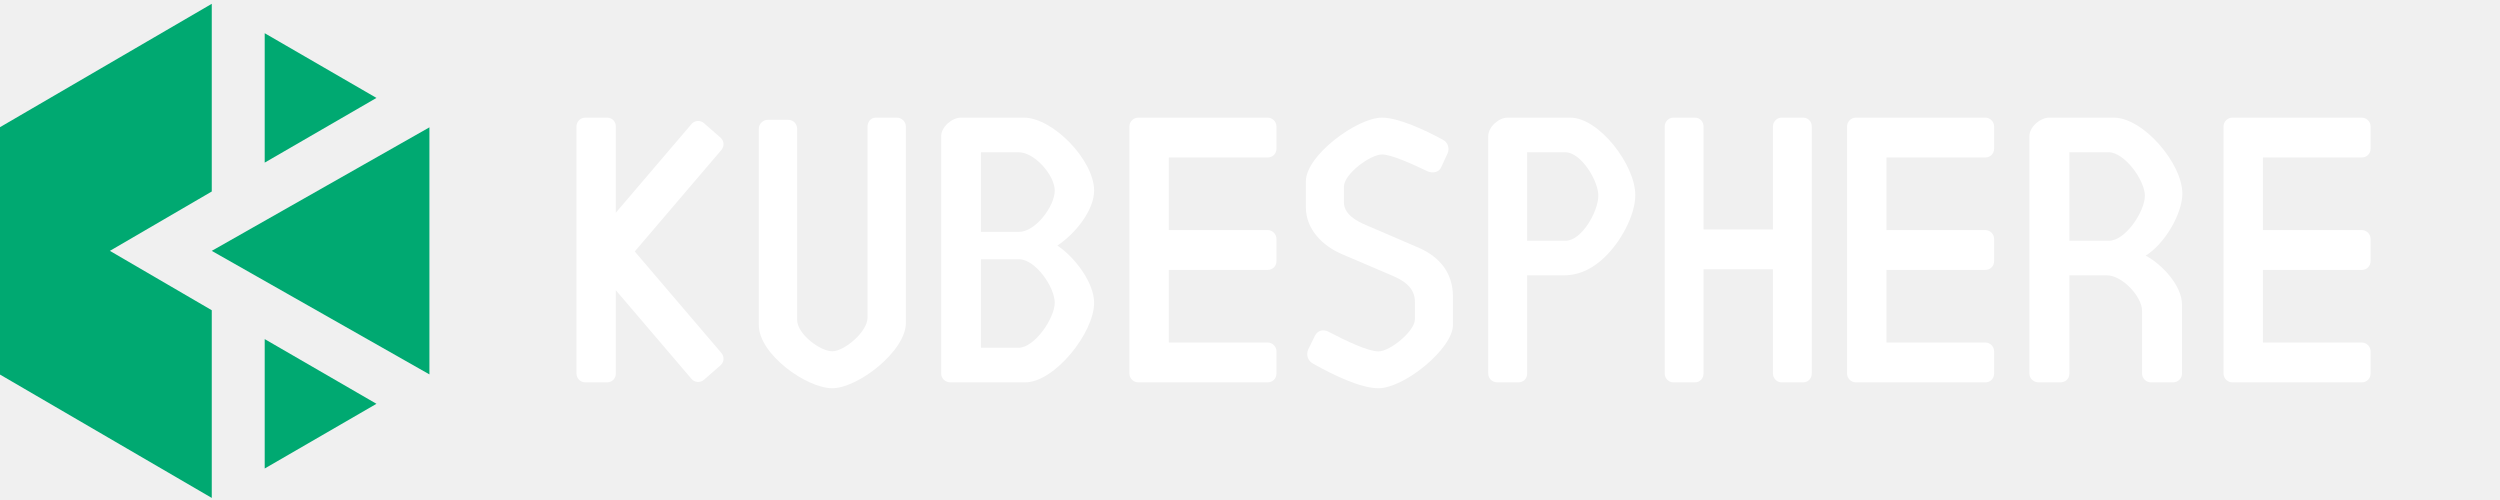
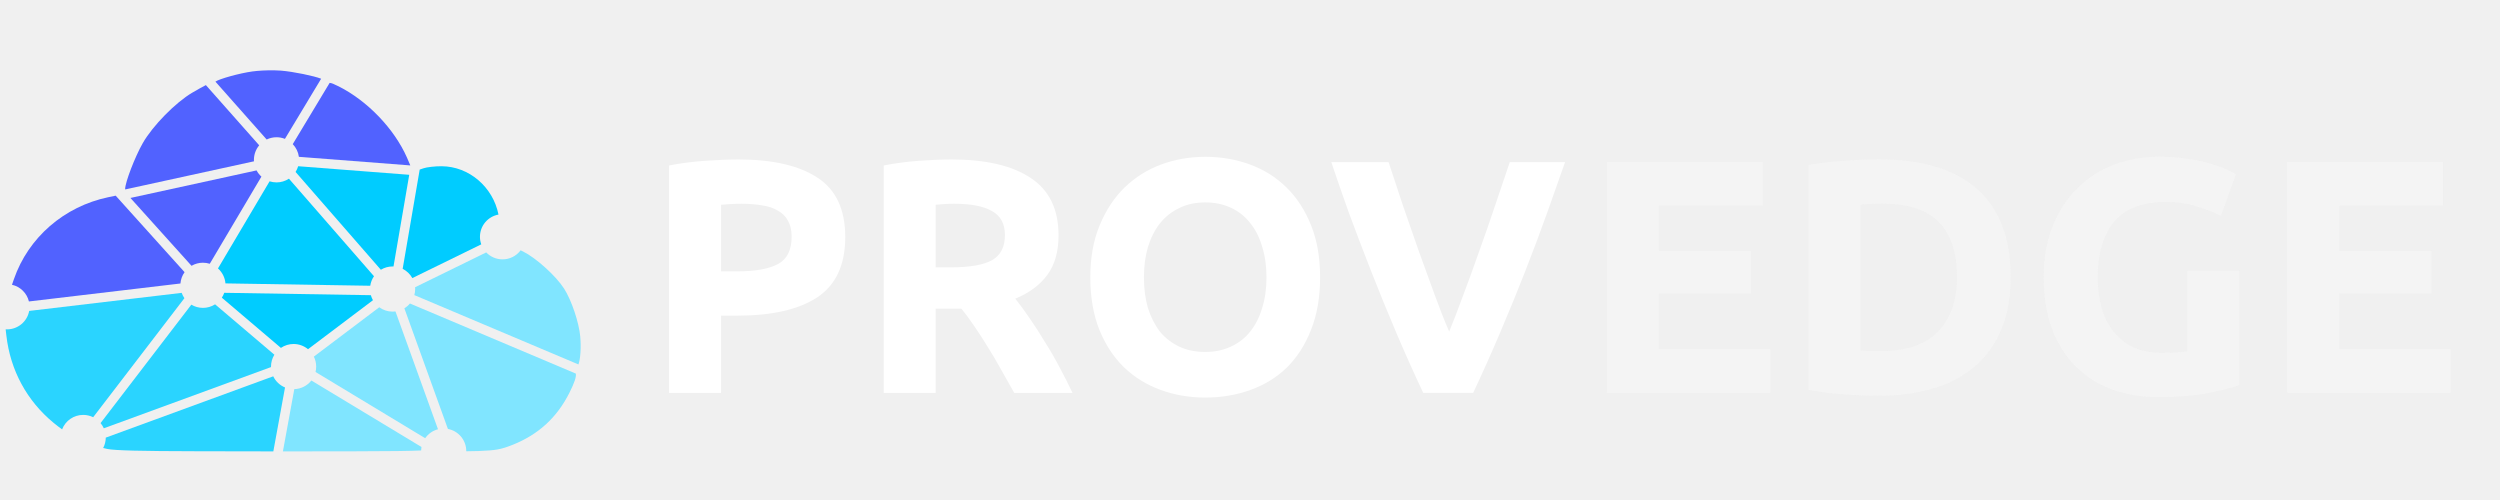
- <svg xmlns="http://www.w3.org/2000/svg" width="200px" height="40px" viewBox="0 0 200 40" version="1.1">
+ <svg xmlns="http://www.w3.org/2000/svg" width="200px" height="40px" viewBox="0 0 200 40" version="1.1" id="svg2849">
+   <defs id="defs2853">
+     <rect id="rect957" height="166.419" width="364.802" y="-93.06" x="425.227" />
+     <rect id="rect951" height="221.215" width="366.832" y="-118.936" x="441.463" />
+     <rect id="rect859" height="76.764" width="173.283" y="61.148" x="215.24" />
+     <rect x="234.15" y="-18.093" width="184.659" height="84.879" id="rect3518" />
+     <rect x="178.273" y="79.026" width="156.987" height="98.716" id="rect3512" />
+   </defs>
  <g id="页面1" stroke="none" stroke-width="1" fill="none" fill-rule="evenodd">
    <g id="logo" fill-rule="nonzero">
-       <g id="编组" transform="translate(46.11746, 9.245647)" fill="#FFFFFF">
-         <path d="M98.134,0.166 L96.409,0.166 C96.032,0.166 95.718,0.488 95.718,0.874 L95.718,9.112 L90.165,9.112 L90.165,0.874 C90.165,0.488 89.883,0.166 89.475,0.166 L87.75,0.166 C87.373,0.166 87.059,0.488 87.059,0.874 L87.059,20.634 C87.059,21.021 87.373,21.343 87.75,21.343 L89.475,21.343 C89.883,21.343 90.165,21.021 90.165,20.634 L90.165,12.298 L95.718,12.298 L95.718,20.634 C95.718,21.021 96.032,21.343 96.409,21.343 L98.134,21.343 C98.542,21.343 98.824,21.021 98.824,20.634 L98.824,0.874 C98.824,0.488 98.542,0.166 98.134,0.166" id="Fill-5" />
-         <path d="M56,18.864 C56,18.478 55.681,18.156 55.3,18.156 L47.389,18.157 L47.389,12.347 L55.3,12.347 C55.681,12.347 56,12.058 56,11.639 L56,9.869 C56,9.483 55.681,9.161 55.299,9.161 L47.389,9.161 L47.389,3.352 L55.299,3.352 C55.681,3.352 56,3.062 56,2.644 L56,0.874 C56,0.488 55.681,0.166 55.299,0.166 L46.69,0.166 C46.689,0.166 46.689,0.166 46.688,0.166 L44.937,0.166 C44.554,0.166 44.235,0.488 44.235,0.874 L44.235,20.634 C44.235,21.021 44.554,21.343 44.937,21.343 L45.696,21.343 L45.697,21.343 L55.3,21.343 C55.681,21.343 56,21.053 56,20.634 L56,18.864 Z" id="Fill-7" />
-         <path d="M113.412,18.864 C113.412,18.478 113.093,18.156 112.711,18.156 L104.801,18.157 L104.801,12.347 L112.711,12.347 C113.093,12.347 113.412,12.058 113.412,11.639 L113.412,9.869 C113.412,9.483 113.093,9.161 112.711,9.161 L104.801,9.161 L104.801,3.352 L112.711,3.352 C113.093,3.352 113.412,3.062 113.412,2.644 L113.412,0.874 C113.412,0.488 113.093,0.166 112.711,0.166 L104.101,0.166 C104.101,0.166 104.1,0.166 104.1,0.166 L102.348,0.166 C101.966,0.166 101.647,0.488 101.647,0.874 L101.647,20.634 C101.647,21.021 101.966,21.343 102.348,21.343 L103.107,21.343 L103.109,21.343 L112.711,21.343 C113.093,21.343 113.412,21.053 113.412,20.634 L113.412,18.864 Z" id="Fill-9" />
-         <path d="M143.53,18.864 C143.53,18.478 143.211,18.156 142.829,18.156 L134.918,18.157 L134.918,12.347 L142.829,12.347 C143.211,12.347 143.529,12.058 143.529,11.639 L143.529,9.869 C143.529,9.483 143.21,9.161 142.828,9.161 L134.918,9.161 L134.918,3.352 L142.828,3.352 C143.21,3.352 143.529,3.062 143.529,2.644 L143.529,0.874 C143.529,0.488 143.21,0.166 142.828,0.166 L134.219,0.166 C134.219,0.166 134.218,0.166 134.218,0.166 L132.466,0.166 C132.084,0.166 131.765,0.488 131.765,0.874 L131.765,20.634 C131.765,21.021 132.084,21.343 132.466,21.343 L133.225,21.343 L133.226,21.343 L142.829,21.343 C143.211,21.343 143.53,21.053 143.53,20.634 L143.53,18.864 Z" id="Fill-11" />
-         <path d="M61.396,5.706 L61.396,6.923 C61.396,7.852 62.275,8.396 63.279,8.812 L67.451,10.605 C69.02,11.31 70.118,12.558 70.118,14.48 L70.118,16.753 C70.118,18.643 66.227,21.813 64.156,21.813 C62.745,21.813 60.612,20.788 58.95,19.86 C58.573,19.668 58.322,19.219 58.542,18.707 L59.075,17.618 C59.295,17.17 59.765,17.073 60.173,17.298 C61.522,18.002 63.31,18.867 64.156,18.867 C65.098,18.867 67.075,17.234 67.075,16.305 L67.075,14.896 C67.075,13.807 66.259,13.199 65.13,12.751 L61.239,11.086 C59.734,10.445 58.353,9.132 58.353,7.339 L58.353,5.258 C58.353,3.176 62.463,0.166 64.439,0.166 C65.757,0.166 67.89,1.159 69.302,1.928 C69.741,2.152 69.867,2.664 69.678,3.048 L69.176,4.137 C69.02,4.521 68.518,4.649 68.079,4.457 C67.012,3.945 65.224,3.112 64.439,3.112 C63.53,3.112 61.396,4.649 61.396,5.706" id="Fill-13" />
-         <path d="M122.566,2.934 L119.433,2.934 L119.433,10.015 L122.598,10.015 C123.922,10.015 125.473,7.665 125.473,6.41 C125.473,5.187 123.857,2.934 122.566,2.934 M122.437,12.782 L119.433,12.782 L119.433,20.635 C119.433,21.053 119.142,21.343 118.69,21.343 L116.978,21.343 C116.591,21.343 116.235,21.053 116.235,20.635 L116.235,1.647 C116.235,0.907 117.108,0.166 117.818,0.166 L122.986,0.166 C125.343,0.166 128.471,3.83 128.471,6.243 C128.471,7.853 127.055,10.271 125.537,11.205 C126.765,11.849 128.444,13.555 128.444,15.132 L128.444,20.635 C128.444,21.021 128.121,21.343 127.733,21.343 L125.957,21.343 C125.57,21.343 125.247,21.021 125.247,20.635 L125.247,15.614 C125.247,14.488 123.664,12.782 122.437,12.782" id="Fill-15" />
-         <path d="M79.1,2.934 L76.053,2.934 L76.053,10.015 L79.131,10.015 C80.42,10.015 81.748,7.665 81.748,6.41 C81.748,5.187 80.357,2.934 79.1,2.934 M78.975,12.782 L76.053,12.782 L76.053,20.635 C76.053,21.053 75.769,21.343 75.329,21.343 L73.664,21.343 C73.287,21.343 72.941,21.053 72.941,20.635 L72.941,1.647 C72.941,0.907 73.79,0.166 74.481,0.166 L79.509,0.166 C81.802,0.166 84.706,3.944 84.706,6.357 C84.706,7.967 83.542,10.131 82.197,11.383 C81.537,11.999 80.487,12.782 78.975,12.782" id="Fill-17" />
-         <path d="M20.463,21.813 C18.417,21.813 14.588,19.101 14.588,16.761 L14.588,1.053 C14.588,0.663 14.928,0.34 15.302,0.34 L16.942,0.34 C17.343,0.34 17.653,0.663 17.653,1.053 L17.653,16.34 C17.653,17.478 19.502,18.857 20.463,18.857 C21.424,18.857 23.286,17.303 23.286,16.165 L23.286,0.879 C23.286,0.488 23.565,0.166 23.939,0.166 L25.639,0.166 C26.014,0.166 26.353,0.488 26.353,0.879 L26.353,16.586 C26.353,18.857 22.507,21.813 20.463,21.813" id="Fill-19" />
-         <path d="M35.368,18.575 L32.359,18.575 L32.359,11.494 L35.4,11.494 C36.718,11.494 38.262,13.72 38.262,14.975 C38.262,16.198 36.654,18.575 35.368,18.575 L35.368,18.575 Z M32.359,2.934 L35.368,2.934 C36.654,2.934 38.262,4.777 38.262,6 C38.262,7.255 36.718,9.305 35.4,9.305 L32.359,9.305 L32.359,2.934 Z M38.471,10.4 C39.936,9.434 41.412,7.558 41.412,6 C41.412,3.587 38.133,0.166 35.786,0.166 L30.751,0.166 C30.045,0.166 29.177,0.906 29.177,1.646 L29.177,9.405 L29.177,19.862 L29.177,20.635 C29.177,21.054 29.53,21.343 29.916,21.343 L30.751,21.343 L31.62,21.343 L35.895,21.343 C38.242,21.343 41.412,17.389 41.412,14.975 C41.412,13.418 39.936,11.377 38.471,10.4 L38.471,10.4 Z" id="Fill-21" />
-         <path d="M4.663,10.872 L11.589,2.757 C11.838,2.465 11.83,2.032 11.517,1.758 L10.193,0.602 C9.904,0.349 9.455,0.382 9.205,0.675 L3.149,7.77 L3.149,0.874 C3.149,0.488 2.863,0.166 2.45,0.166 L0.7,0.166 C0.318,0.166 0,0.488 0,0.874 L0,20.635 C0,21.021 0.318,21.343 0.7,21.343 L2.45,21.343 C2.863,21.343 3.149,21.021 3.149,20.635 L3.149,13.973 L9.205,21.069 C9.455,21.361 9.904,21.394 10.193,21.142 L11.517,19.985 C11.83,19.711 11.838,19.279 11.589,18.987 L4.663,10.872 Z" id="Fill-23" />
+       <g id="g932" transform="matrix(1.363538,0,0,1.363538,-6.244023,-7.690933)">
+         <g transform="matrix(0.3846057,0,0,0.3846057,11.97663,34.21165)" id="g2517">
+           <path id="path2494" d="m 28.266,-16.243 a 3.445,3.445 0 0 1 -2.606,1.319 l -1.736,9.498 11.033,-0.015 c 5.142,-0.007 8.442,-0.049 10.05,-0.128 a 3.445,3.445 0 0 1 0.057,-0.53 z" style="fill:#80e5ff;fill-opacity:1;stroke-width:0.265" />
+           <path id="path2492" d="m 22.446,-16.88 -25.546,9.352 a 3.445,3.445 0 0 1 -0.396,1.582 c 0.187,0.047 0.394,0.095 0.633,0.146 1.08,0.232 5.074,0.335 13.628,0.35 l 11.698,0.022 1.783,-9.754 a 3.445,3.445 0 0 1 -1.799,-1.699 z" style="fill:#2ad4ff;fill-opacity:1;stroke-width:0.265" />
+           <path id="path2490" d="m 38.621,-27.414 -9.976,7.526 a 3.445,3.445 0 0 1 0.354,1.52 3.445,3.445 0 0 1 -0.1,0.825 l 16.727,10.101 a 3.445,3.445 0 0 1 1.956,-1.363 L 41.095,-26.778 a 3.445,3.445 0 0 1 -0.441,0.029 3.445,3.445 0 0 1 -2.033,-0.665 z" style="fill:#80e5ff;fill-opacity:1;stroke-width:0.265" />
+           <path id="path2488" d="m 13.579,-27.862 a 3.445,3.445 0 0 1 -1.853,0.541 3.445,3.445 0 0 1 -1.772,-0.491 L -3.892,-9.747 a 3.445,3.445 0 0 1 0.494,0.796 l 25.507,-9.338 a 3.445,3.445 0 0 1 -0.001,-0.079 3.445,3.445 0 0 1 0.514,-1.809 z" style="fill:#2ad4ff;fill-opacity:1;stroke-width:0.265" />
+           <path id="path2486" d="m 43.302,-27.99 a 3.445,3.445 0 0 1 -0.85,0.735 l 6.641,18.4 a 3.445,3.445 0 0 1 2.803,3.384 3.445,3.445 0 0 1 -5.29e-4,0.024 c 0.477,0.006 1.094,-0.006 1.869,-0.036 2.665,-0.104 3.399,-0.237 5.143,-0.924 3.966,-1.564 6.812,-4.163 8.721,-7.962 0.761,-1.515 1.076,-2.442 0.98,-2.929 z" style="fill:#80e5ff;fill-opacity:1;stroke-width:0.265" />
+           <path id="path2484" d="m 8.48,-29.613 -23.261,2.756 a 3.445,3.445 0 0 1 -3.387,2.814 3.445,3.445 0 0 1 -0.205,-0.006 l 0.113,0.976 c 0.609,5.274 3.128,9.928 7.185,13.274 0.477,0.394 0.942,0.75 1.315,1.013 a 3.445,3.445 0 0 1 3.216,-2.209 3.445,3.445 0 0 1 1.524,0.356 l 13.919,-18.161 a 3.445,3.445 0 0 1 -0.418,-0.813 z" style="fill:#2ad4ff;fill-opacity:1;stroke-width:0.265" />
+           <path id="path2482" d="m 14.975,-29.62 a 3.445,3.445 0 0 1 -0.368,0.744 l 9.012,7.659 a 3.445,3.445 0 0 1 1.935,-0.595 3.445,3.445 0 0 1 2.201,0.795 l 9.905,-7.474 a 3.445,3.445 0 0 1 -0.32,-0.765 z" style="fill:#00ccff;fill-opacity:1;stroke-width:0.265" />
+           <path id="path2480" d="m 60.187,-36.103 a 3.445,3.445 0 0 1 -2.759,1.382 3.445,3.445 0 0 1 -2.488,-1.061 l -10.852,5.311 a 3.445,3.445 0 0 1 0.011,0.276 3.445,3.445 0 0 1 -0.127,0.926 l 25.037,10.578 c 0.293,-0.812 0.426,-2.535 0.273,-4.25 -0.193,-2.17 -1.337,-5.563 -2.472,-7.332 -1.234,-1.923 -4.276,-4.675 -6.238,-5.643 -0.147,-0.072 -0.263,-0.128 -0.386,-0.188 z" style="fill:#80e5ff;fill-opacity:1;stroke-width:0.265" />
+           <path id="path2478" d="m -1.587,-44.439 c -0.287,0.058 -0.64,0.133 -1.142,0.238 -6.728,1.415 -12.183,6.152 -14.376,12.483 l -0.302,0.87 a 3.445,3.445 0 0 1 2.586,2.547 l 23.113,-2.739 a 3.445,3.445 0 0 1 0.63,-1.729 z" style="fill:#5162ff;fill-opacity:1;stroke-width:0.265" />
+           <path id="path2476" d="m 24.843,-47.029 a 3.445,3.445 0 0 1 -1.895,0.568 3.445,3.445 0 0 1 -1.056,-0.166 l -7.873,13.289 a 3.445,3.445 0 0 1 1.14,2.282 l 22.088,0.36 a 3.445,3.445 0 0 1 0.571,-1.452 z" style="fill:#00ccff;fill-opacity:1;stroke-width:0.265" />
+           <path id="path2474" d="m 19.904,-48.292 -19.241,4.202 9.321,10.351 a 3.445,3.445 0 0 1 1.741,-0.472 3.445,3.445 0 0 1 1.042,0.161 l 7.877,-13.294 a 3.445,3.445 0 0 1 -0.74,-0.948 z" style="fill:#5162ff;fill-opacity:1;stroke-width:0.265" />
+           <path id="path2472" d="m 48.142,-48.929 c -1.019,-0.005 -2.28,0.14 -2.802,0.322 l -0.55,0.192 -2.598,15.139 a 3.445,3.445 0 0 1 1.474,1.411 l 10.515,-5.146 a 3.445,3.445 0 0 1 -0.199,-1.154 3.445,3.445 0 0 1 2.828,-3.389 c -0.835,-4.209 -4.5,-7.354 -8.668,-7.374 z" style="fill:#00ccff;fill-opacity:1;stroke-width:0.265" />
+           <path id="path2470" d="m 26.252,-48.93 a 3.445,3.445 0 0 1 -0.397,0.873 l 13.009,14.919 a 3.445,3.445 0 0 1 1.791,-0.502 3.445,3.445 0 0 1 0.14,0.003 l 2.4,-13.986 z" style="fill:#00ccff;fill-opacity:1;stroke-width:0.265" />
+           <path id="path2468" d="m 12.173,-61.306 c -0.373,0.186 -1.197,0.643 -2.068,1.151 -2.549,1.489 -6.072,5.081 -7.57,7.719 -1.183,2.084 -2.671,5.951 -2.677,6.959 -1.8643e-4,0.034 0.001,0.06 0.002,0.09 L 19.51,-49.679 a 3.445,3.445 0 0 1 -0.008,-0.227 3.445,3.445 0 0 1 0.806,-2.214 z" style="fill:#5162ff;fill-opacity:1;stroke-width:0.265" />
+           <path id="path2466" d="m 31.052,-61.643 -5.627,9.344 a 3.445,3.445 0 0 1 0.936,1.935 l 16.996,1.312 c -0.121,-0.298 -0.293,-0.709 -0.517,-1.216 -1.939,-4.384 -6.026,-8.641 -10.411,-10.843 -0.726,-0.365 -1.118,-0.528 -1.378,-0.532 z" style="fill:#5162ff;fill-opacity:1;stroke-width:0.265" />
+           <path id="path1039-3-1" d="m 22.581,-63.559 c -1.115,-0.018 -2.4,0.044 -3.326,0.173 -1.994,0.277 -5.04,1.134 -5.628,1.551 l 7.82,8.829 a 3.445,3.445 0 0 1 1.502,-0.345 3.445,3.445 0 0 1 1.283,0.248 l 5.523,-9.172 c -1.044,-0.424 -4.245,-1.089 -6.135,-1.239 -0.314,-0.025 -0.667,-0.04 -1.038,-0.046 z" style="fill:#5162ff;fill-opacity:1;stroke-width:0.265" />
+           <path d="m 93.401,-49.961 q 7.874,0 12.09,2.794 4.216,2.743 4.216,9.042 0,6.35 -4.267,9.195 -4.267,2.794 -12.192,2.794 h -2.489 v 11.786 h -7.925 v -34.696 q 2.591,-0.508 5.486,-0.711 2.896,-0.203 5.08,-0.203 z m 0.508,6.756 q -0.864,0 -1.727,0.051 -0.813,0.051 -1.422,0.102 v 10.16 h 2.489 q 4.115,0 6.198,-1.118 2.083,-1.118 2.083,-4.166 0,-1.473 -0.559,-2.438 -0.508,-0.965 -1.524,-1.524 -0.965,-0.61 -2.388,-0.813 -1.422,-0.254 -3.15,-0.254 z" style="font-style:normal;font-variant:normal;font-weight:bold;font-stretch:normal;font-size:50.8px;line-height:1.25;font-family:Ubuntu;-inkscape-font-specification:Ubuntu;fill:#ffffff;fill-opacity:1;stroke:none;stroke-width:0.265" id="path970" />
+           <path d="m 125.889,-49.961 q 7.925,0 12.141,2.845 4.216,2.794 4.216,8.738 0,3.708 -1.727,6.045 -1.676,2.286 -4.877,3.607 1.067,1.321 2.235,3.048 1.168,1.676 2.286,3.556 1.168,1.829 2.235,3.861 1.067,1.981 1.981,3.912 h -8.89 q -0.965,-1.727 -1.981,-3.505 -0.965,-1.778 -2.032,-3.454 -1.016,-1.676 -2.032,-3.15 -1.016,-1.524 -2.032,-2.743 h -3.912 v 12.852 h -7.925 v -34.696 q 2.591,-0.508 5.334,-0.711 2.794,-0.203 4.978,-0.203 z m 0.457,6.756 q -0.864,0 -1.575,0.051 -0.66,0.051 -1.27,0.102 v 9.55 h 2.235 q 4.47,0 6.401,-1.118 1.93,-1.118 1.93,-3.81 0,-2.591 -1.981,-3.658 -1.93,-1.118 -5.74,-1.118 z" style="font-style:normal;font-variant:normal;font-weight:bold;font-stretch:normal;font-size:50.8px;line-height:1.25;font-family:Ubuntu;-inkscape-font-specification:Ubuntu;fill:#ffffff;fill-opacity:1;stroke:none;stroke-width:0.265" id="path972" />
+           <path d="m 155.272,-31.978 q 0,2.591 0.61,4.674 0.66,2.083 1.829,3.607 1.219,1.473 2.946,2.286 1.727,0.813 3.962,0.813 2.184,0 3.912,-0.813 1.778,-0.813 2.946,-2.286 1.219,-1.524 1.829,-3.607 0.66,-2.083 0.66,-4.674 0,-2.591 -0.66,-4.674 -0.61,-2.134 -1.829,-3.607 -1.168,-1.524 -2.946,-2.337 -1.727,-0.813 -3.912,-0.813 -2.235,0 -3.962,0.864 -1.727,0.813 -2.946,2.337 -1.168,1.473 -1.829,3.607 -0.61,2.083 -0.61,4.623 z m 26.873,0 q 0,4.521 -1.372,7.976 -1.321,3.404 -3.658,5.74 -2.337,2.286 -5.588,3.454 -3.2,1.168 -6.909,1.168 -3.607,0 -6.807,-1.168 -3.2,-1.168 -5.588,-3.454 -2.388,-2.337 -3.759,-5.74 -1.372,-3.454 -1.372,-7.976 0,-4.521 1.422,-7.925 1.422,-3.454 3.81,-5.791 2.438,-2.337 5.588,-3.505 3.2,-1.168 6.706,-1.168 3.607,0 6.807,1.168 3.2,1.168 5.588,3.505 2.388,2.337 3.759,5.791 1.372,3.404 1.372,7.925 z" style="font-style:normal;font-variant:normal;font-weight:bold;font-stretch:normal;font-size:50.8px;line-height:1.25;font-family:Ubuntu;-inkscape-font-specification:Ubuntu;fill:#ffffff;fill-opacity:1;stroke:none;stroke-width:0.265" id="path974" />
+           <path d="m 197.876,-14.351 q -2.083,-4.42 -4.115,-9.195 -2.032,-4.775 -3.861,-9.449 -1.829,-4.674 -3.404,-8.941 -1.524,-4.267 -2.642,-7.62 h 8.738 q 1.016,3.048 2.184,6.604 1.219,3.505 2.438,7.01 1.27,3.505 2.438,6.706 1.168,3.2 2.184,5.537 0.965,-2.337 2.134,-5.537 1.219,-3.2 2.438,-6.706 1.27,-3.505 2.438,-7.01 1.219,-3.556 2.235,-6.604 h 8.433 q -1.168,3.353 -2.692,7.62 -1.524,4.267 -3.353,8.941 -1.829,4.674 -3.861,9.449 -2.032,4.775 -4.115,9.195 z" style="font-style:normal;font-variant:normal;font-weight:bold;font-stretch:normal;font-size:50.8px;line-height:1.25;font-family:Ubuntu;-inkscape-font-specification:Ubuntu;fill:#ffffff;fill-opacity:1;stroke:none;stroke-width:0.265" id="path976" />
+           <path d="m 225.894,-14.371 v -35.204 h 23.774 v 6.655 h -15.85 v 6.909 h 14.072 v 6.502 h -14.072 v 8.484 h 17.018 v 6.655 z" style="font-style:normal;font-variant:normal;font-weight:bold;font-stretch:normal;font-size:50.8px;line-height:1.25;font-family:Ubuntu;-inkscape-font-specification:Ubuntu;opacity:0.6;fill:#f9f9f9;fill-opacity:0.79;stroke:none;stroke-width:0.265" id="path961" />
+           <path d="m 264.577,-20.823 q 0.559,0.051 1.27,0.102 0.762,0 1.778,0 5.944,0 8.788,-2.997 2.896,-2.997 2.896,-8.28 0,-5.537 -2.743,-8.382 -2.743,-2.845 -8.687,-2.845 -0.813,0 -1.676,0.051 -0.864,0 -1.626,0.102 z m 22.911,-11.176 q 0,4.572 -1.422,7.976 -1.422,3.404 -4.064,5.639 -2.591,2.235 -6.35,3.353 -3.759,1.118 -8.433,1.118 -2.134,0 -4.978,-0.203 -2.845,-0.152 -5.588,-0.711 v -34.29 q 2.743,-0.508 5.69,-0.66 2.997,-0.203 5.131,-0.203 4.521,0 8.179,1.016 3.708,1.016 6.35,3.2 2.642,2.184 4.064,5.588 1.422,3.404 1.422,8.179 z" style="font-style:normal;font-variant:normal;font-weight:bold;font-stretch:normal;font-size:50.8px;line-height:1.25;font-family:Ubuntu;-inkscape-font-specification:Ubuntu;opacity:0.6;fill:#f9f9f9;fill-opacity:0.79;stroke:none;stroke-width:0.265" id="path963" />
+           <path d="m 311.228,-43.48 q -5.537,0 -8.026,3.099 -2.438,3.048 -2.438,8.382 0,2.591 0.61,4.724 0.61,2.083 1.829,3.607 1.219,1.524 3.048,2.388 1.829,0.813 4.267,0.813 1.321,0 2.235,-0.051 0.965,-0.051 1.676,-0.203 v -12.243 h 7.925 v 17.424 q -1.422,0.559 -4.572,1.168 -3.15,0.66 -7.772,0.66 -3.962,0 -7.214,-1.219 -3.2,-1.219 -5.486,-3.556 -2.286,-2.337 -3.556,-5.74 -1.219,-3.404 -1.219,-7.772 0,-4.42 1.372,-7.823 1.372,-3.404 3.759,-5.74 2.388,-2.388 5.588,-3.607 3.251,-1.219 6.909,-1.219 2.489,0 4.47,0.356 2.032,0.305 3.454,0.762 1.473,0.406 2.388,0.864 0.965,0.457 1.372,0.711 l -2.286,6.35 q -1.626,-0.864 -3.759,-1.473 -2.083,-0.66 -4.572,-0.66 z" style="font-style:normal;font-variant:normal;font-weight:bold;font-stretch:normal;font-size:50.8px;line-height:1.25;font-family:Ubuntu;-inkscape-font-specification:Ubuntu;opacity:0.6;fill:#f9f9f9;fill-opacity:0.79;stroke:none;stroke-width:0.265" id="path965" />
+           <path d="m 329.677,-14.371 v -35.204 h 23.774 v 6.655 h -15.85 v 6.909 h 14.072 v 6.502 h -14.072 v 8.484 h 17.018 v 6.655 z" style="font-style:normal;font-variant:normal;font-weight:bold;font-stretch:normal;font-size:50.8px;line-height:1.25;font-family:Ubuntu;-inkscape-font-specification:Ubuntu;opacity:0.6;fill:#f9f9f9;fill-opacity:0.79;stroke:none;stroke-width:0.265" id="path967" />
+           <text style="fill:black;fill-opacity:1;line-height:1.25;stroke:none;font-family:sans-serif;font-style:normal;font-weight:normal;font-size:76.274px;white-space:pre;shape-inside:url(#rect951);" id="text949" xml:space="preserve" />
+           <text style="fill:black;fill-opacity:1;line-height:1.25;stroke:none;font-family:sans-serif;font-style:normal;font-weight:normal;font-size:76.274px;white-space:pre;shape-inside:url(#rect957);" id="text955" xml:space="preserve" />
+         </g>
      </g>
-       <polygon id="Fill-1" fill="#00A971" points="30.117 32.304 21.176 27.128 21.176 37.481" />
-       <polygon id="Fill-2" fill="#00A971" points="30.117 7.834 21.176 2.657 21.176 13.01" />
-       <polygon id="Fill-3" fill="#00A971" points="8.79 20.069 16.941 15.32 16.941 0.304 -0 10.174 -0 29.965 16.941 39.834 16.941 24.819" />
-       <polygon id="Fill-4" fill="#00A971" points="16.941 20.069 34.353 29.952 34.353 10.187" />
    </g>
  </g>
</svg>
